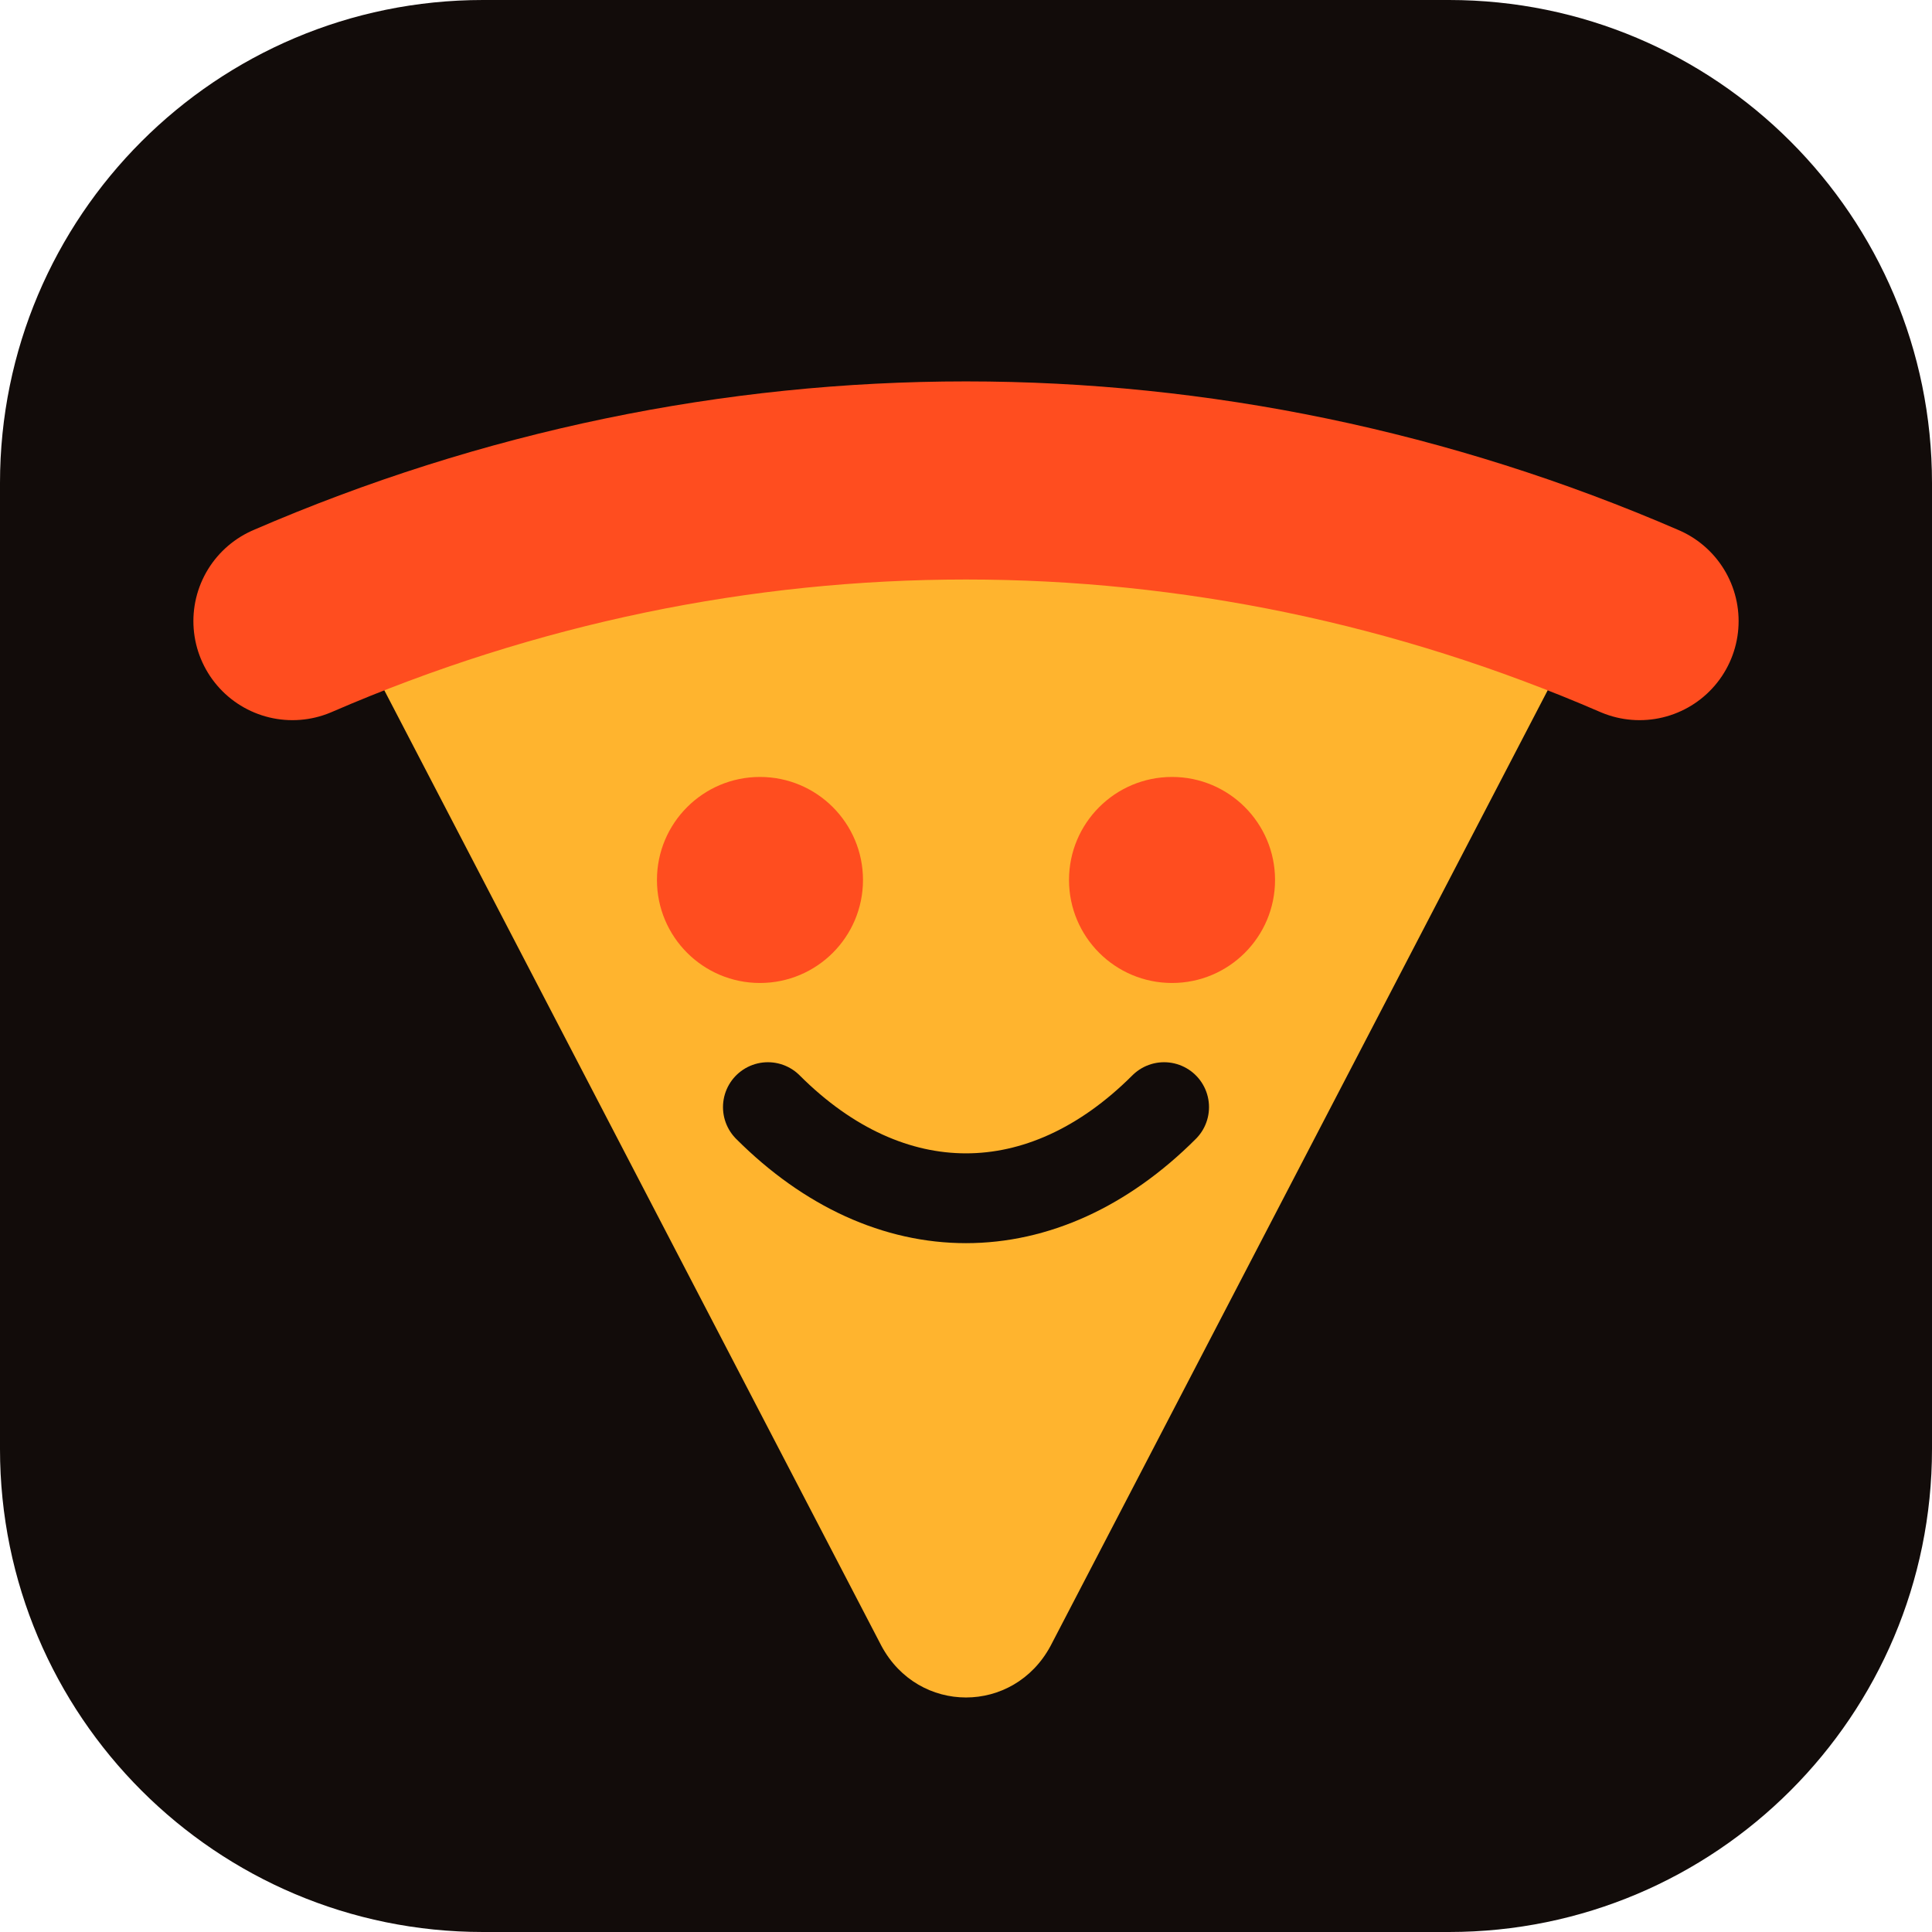
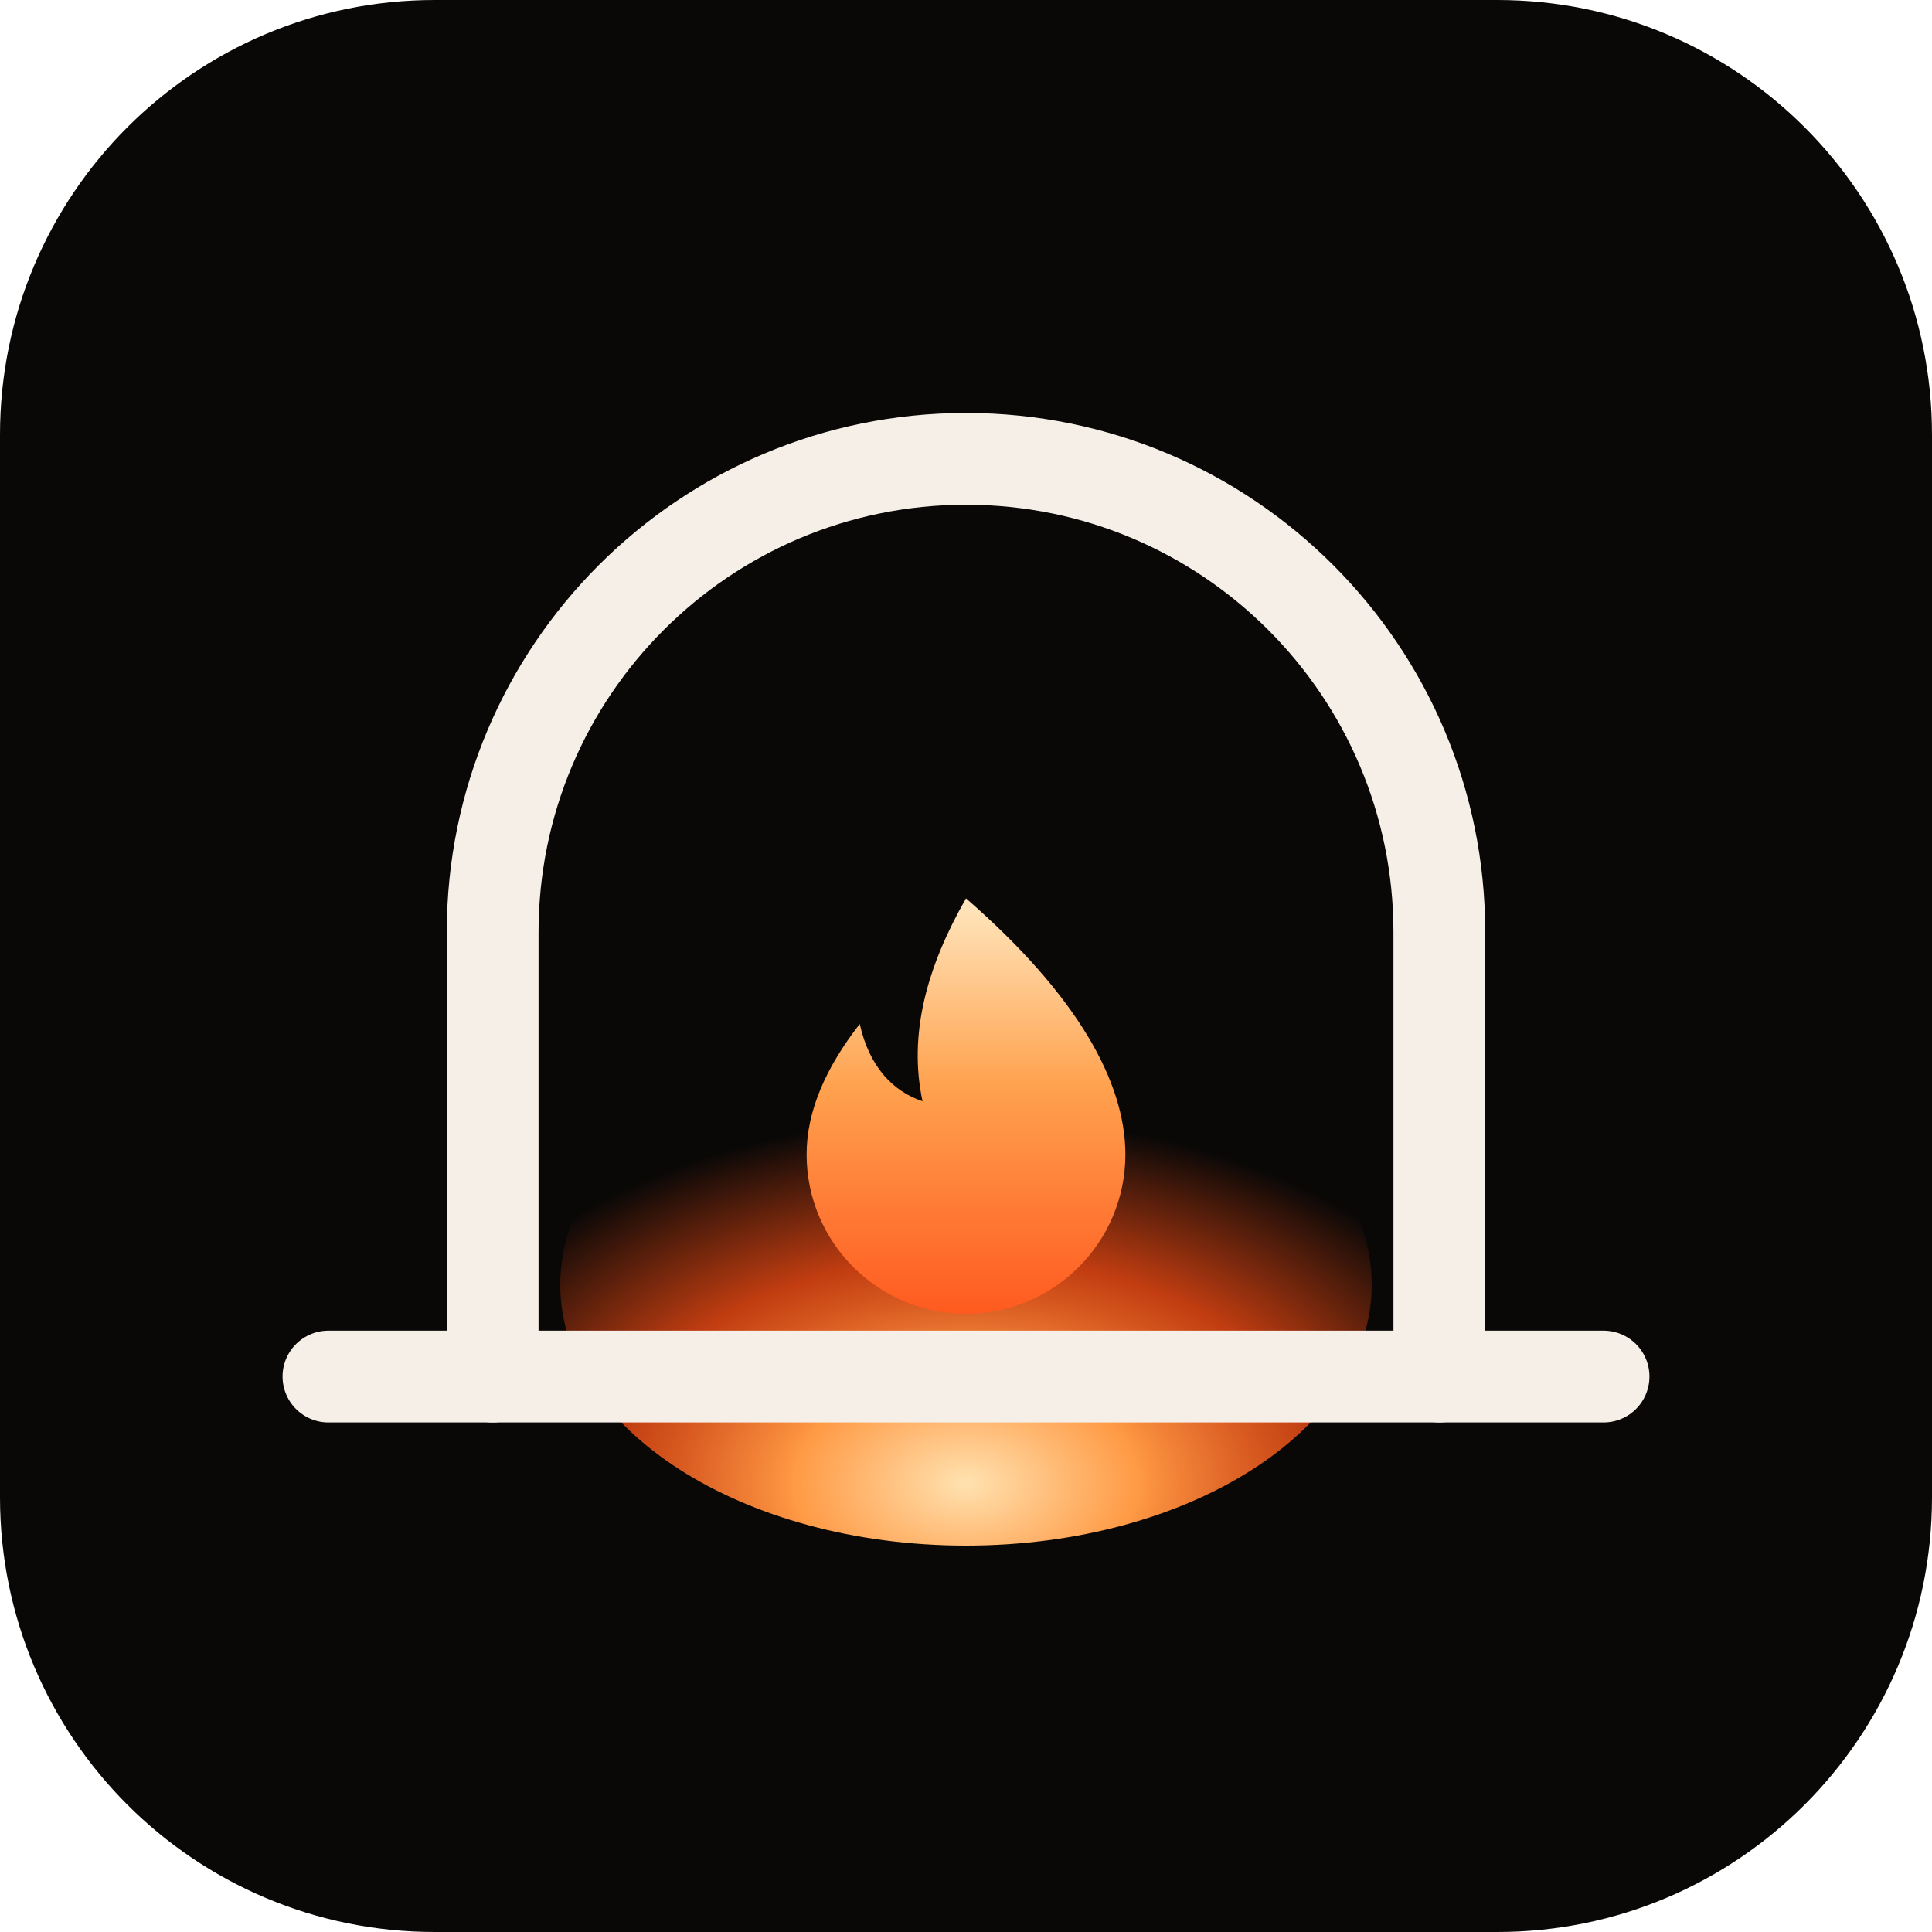
- <svg xmlns="http://www.w3.org/2000/svg" viewBox="0 0 64 64">
-   <rect width="64" height="64" rx="16" fill="#120c0a" />
-   <g transform="translate(4 5) scale(.875)">
-     <path d="M9.5 19.5c14.8-5.6 30.2-5.6 45 0L35.2 56.6c-1.4 2.6-5 2.6-6.4 0L9.5 19.5Z" fill="#ffb42e" />
-     <path d="M6.5 17.8c16.4-7.1 34.6-7.1 51 0" fill="none" stroke="#ff4d1f" stroke-width="7.5" stroke-linecap="round" />
-     <circle cx="24.2" cy="27.6" r="3.9" fill="#ff4d1f" />
-     <circle cx="39.8" cy="27.6" r="3.9" fill="#ff4d1f" />
-     <path d="M24.5 36.2c4.6 4.6 10.4 4.6 15 0" fill="none" stroke="#120c0a" stroke-width="3.4" stroke-linecap="round" />
+ <svg xmlns="http://www.w3.org/2000/svg" viewBox="0 0 40 40">
+   <rect width="40" height="40" rx="9" fill="#0a0807" />
+   <g transform="translate(0 -1) scale(1)">
+     <defs>
+       <radialGradient id="e" cx="50%" cy="88%" r="70%">
+         <stop offset="0" stop-color="#FFE2B0" />
+         <stop offset=".3" stop-color="#FF9A45" />
+         <stop offset=".62" stop-color="#FF4F14" stop-opacity=".75" />
+         <stop offset="1" stop-color="#FF4F14" stop-opacity="0" />
+       </radialGradient>
+       <linearGradient id="f" x1="0" y1="1" x2="0" y2="0">
+         <stop offset="0" stop-color="#FF5A1F" />
+         <stop offset=".55" stop-color="#FFA24F" />
+         <stop offset="1" stop-color="#FFE7BF" />
+       </linearGradient>
+     </defs>
+     <ellipse cx="20" cy="27.6" rx="8.4" ry="5.4" fill="url(#e)" />
+     <path d="M20 19.6c2.3 2 3.3 3.8 3.3 5.3a3.3 3.3 0 0 1-6.6 0c0-.9.4-1.8 1.1-2.7.2.9.7 1.4 1.3 1.6-.3-1.4.1-2.8.9-4.2z" fill="url(#f)" />
+     <path d="M10.2 29.5V20.3a9.8 9.8 0 0 1 19.6 0v9.2" fill="none" stroke="#F6EFE7" stroke-width="1.9" stroke-linecap="round" />
+     <path d="M6.8 29.5h26.4" stroke="#F6EFE7" stroke-width="1.9" stroke-linecap="round" />
  </g>
</svg>
